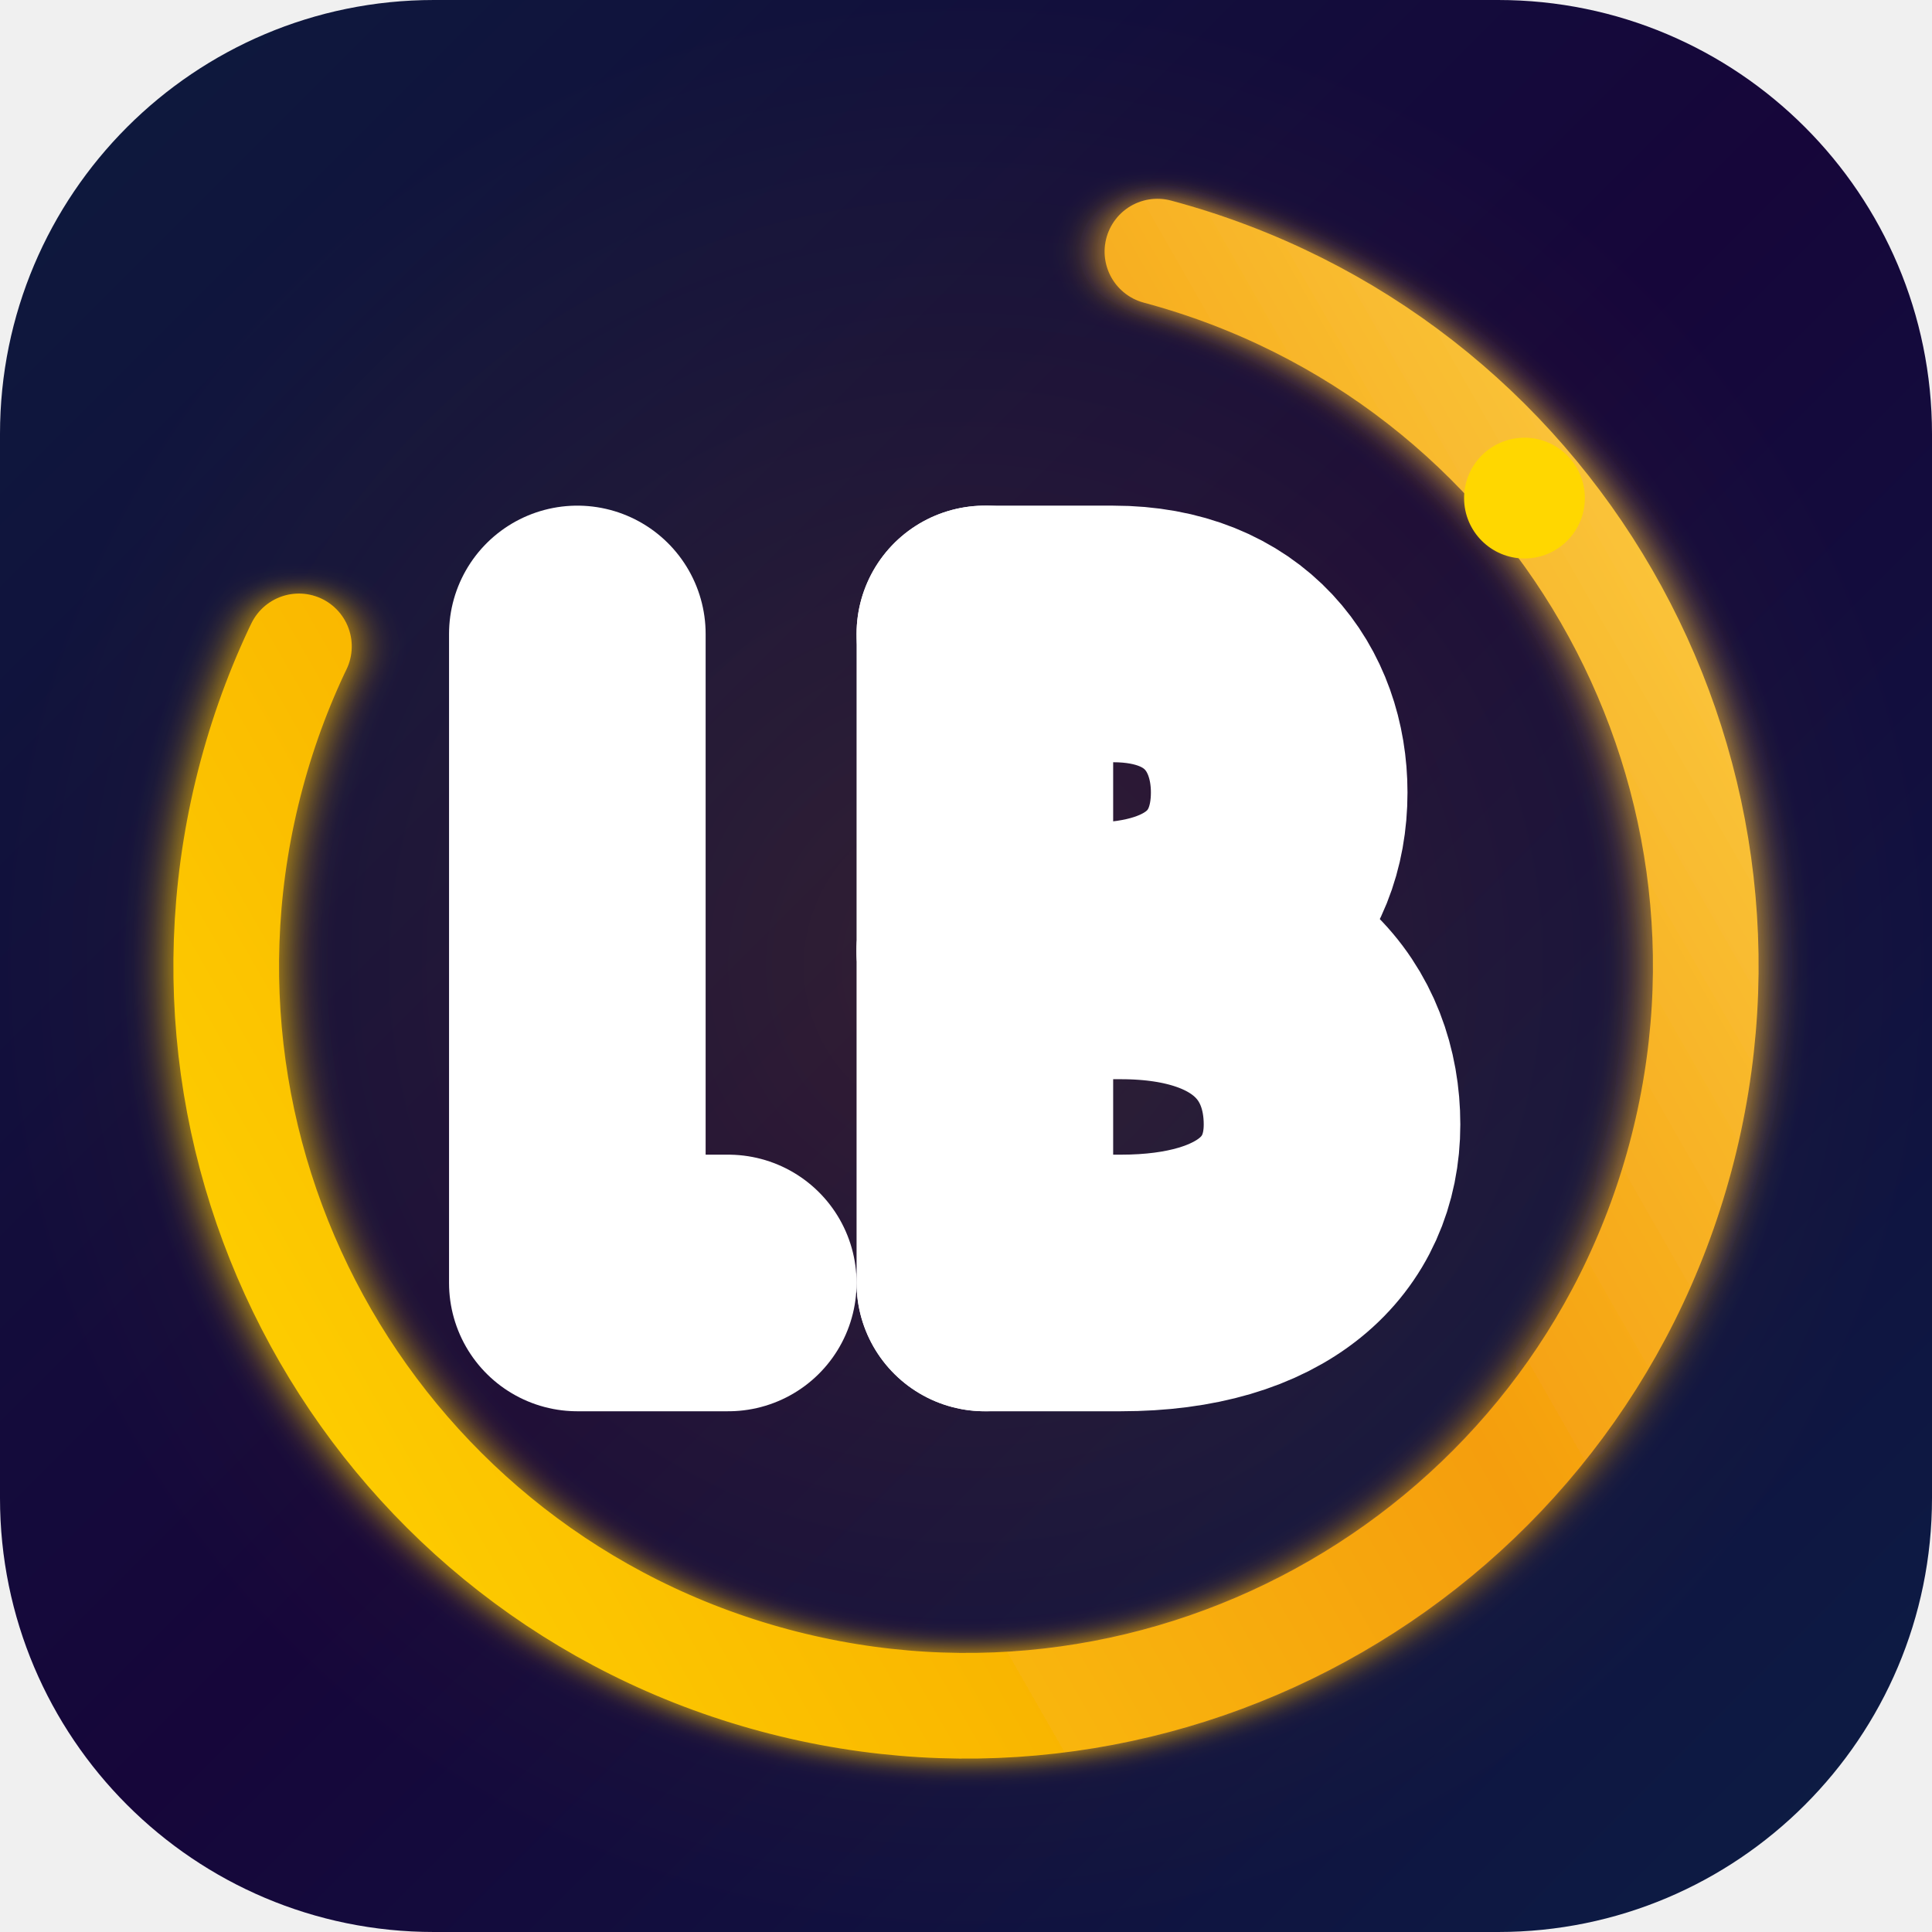
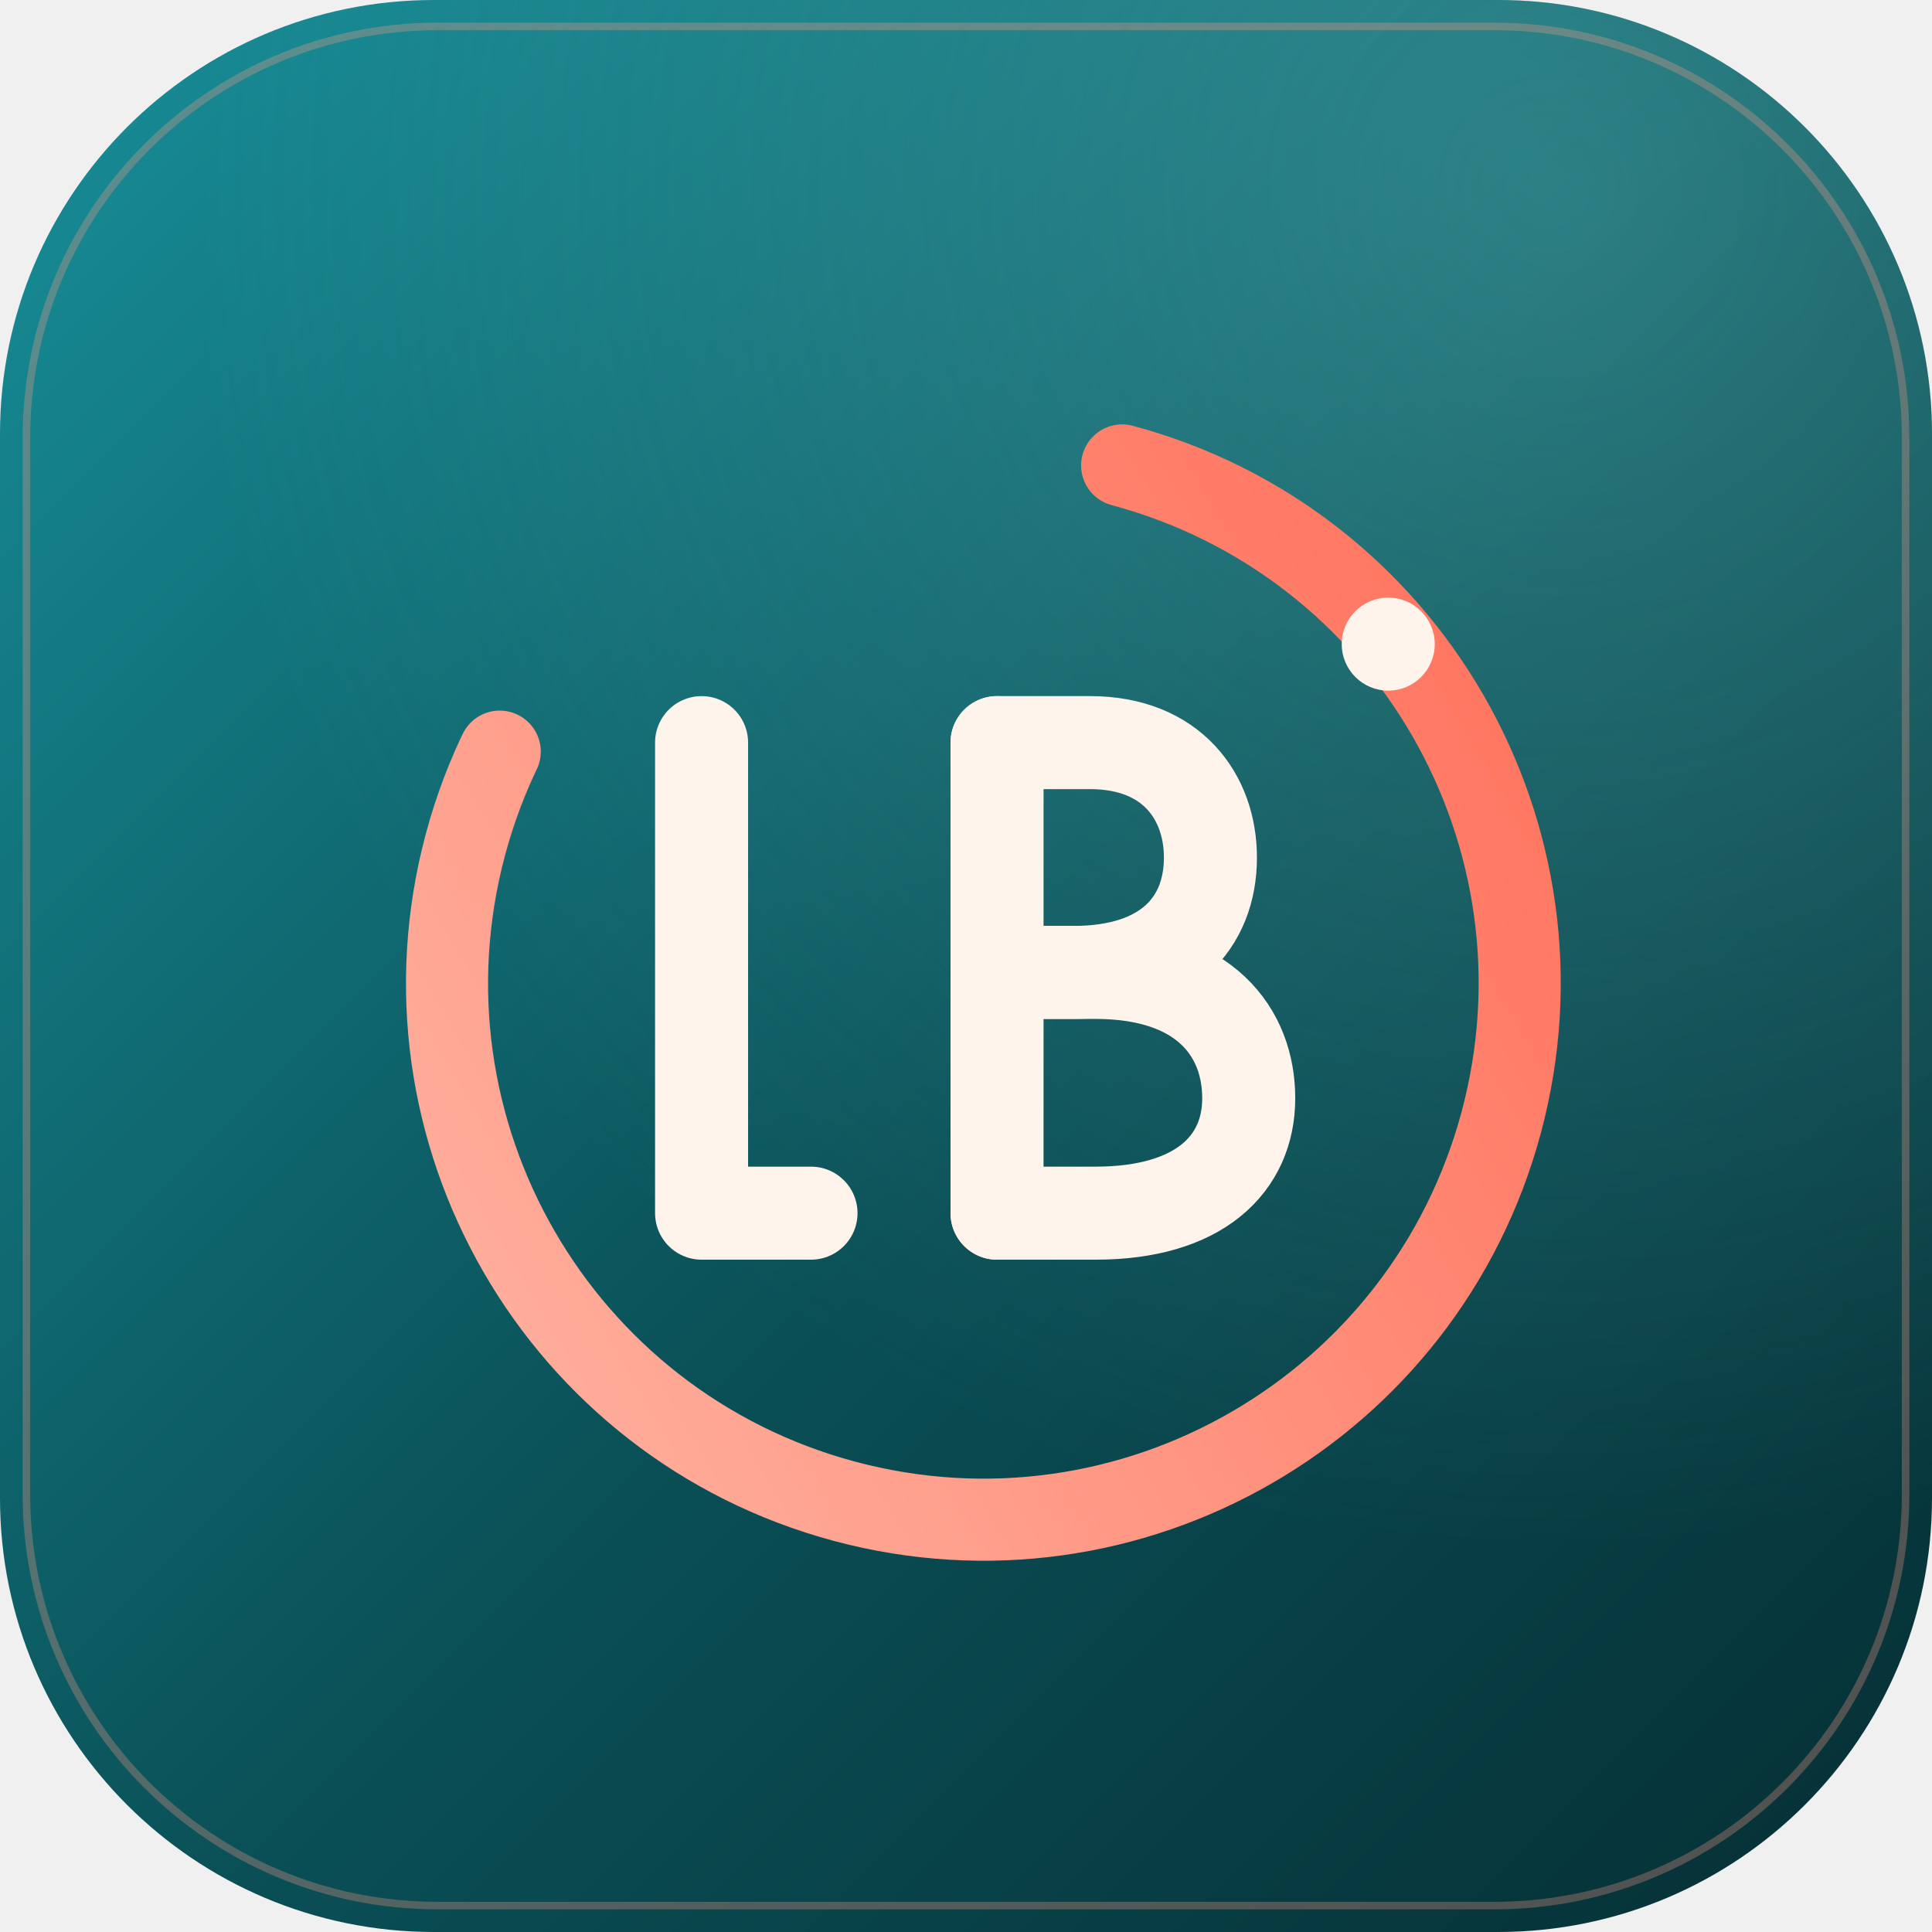
<svg xmlns="http://www.w3.org/2000/svg" viewBox="0 0 1024 1024" role="img" aria-label="Loopy Brains">
  <defs>
    <linearGradient id="bg" x1="0" y1="0" x2="1" y2="1">
-       <stop offset="0" stop-color="#0d1b3e" />
-       <stop offset=".5" stop-color="#16063a" />
-       <stop offset="1" stop-color="#0b1e45" />
+       <stop offset="0" stop-color="#18909a" />
+       <stop offset=".55" stop-color="#0a4f56" />
+       <stop offset="1" stop-color="#052e33" />
    </linearGradient>
-     <linearGradient id="ring" x1="0" y1="0" x2="1" y2="1">
-       <stop offset="0" stop-color="#ffd700" />
-       <stop offset=".6" stop-color="#f59e0b" />
-       <stop offset="1" stop-color="#fcd34d" />
-     </linearGradient>
-     <radialGradient id="glow" cx=".5" cy=".5" r=".5">
-       <stop offset="0" stop-color="#ffd700" stop-opacity=".12" />
-       <stop offset="1" stop-color="#ffd700" stop-opacity="0" />
+     <radialGradient id="glow" cx=".8" cy=".1" r=".7">
+       <stop offset="0" stop-color="#7fe3e0" stop-opacity=".28" />
+       <stop offset="1" stop-color="#7fe3e0" stop-opacity="0" />
    </radialGradient>
-     <filter id="ringGlow" x="-20%" y="-20%" width="140%" height="140%">
-       <feGaussianBlur stdDeviation="10" result="blur" />
-       <feMerge>
-         <feMergeNode in="blur" />
-         <feMergeNode in="SourceGraphic" />
-       </feMerge>
-     </filter>
  </defs>
  <rect width="1024" height="1024" rx="230" fill="url(#bg)" />
  <rect width="1024" height="1024" rx="230" fill="url(#glow)" />
-   <circle cx="512" cy="512" r="392" fill="none" stroke="url(#ring)" stroke-width="56" stroke-linecap="round" stroke-dasharray="1920 544" transform="rotate(-75 512 512)" filter="url(#ringGlow)" />
-   <circle cx="808" cy="264" r="32" fill="#ffd700" />
-   <g fill="none" stroke="#ffffff" stroke-width="68" stroke-linecap="round" stroke-linejoin="round" transform="translate(-82 0) scale(2)">
-     <path d="M194 168V340H234" />
-     <path d="M302 168V340" />
-     <path d="M302 168H336C366 168 380 188 380 210C380 234 364 252 330 252H302" />
-     <path d="M302 252H338C378 252 394 274 394 298C394 322 376 340 338 340H302" />
+   <rect x="14" y="14" width="996" height="996" rx="218" fill="none" stroke="#ff9a85" stroke-opacity=".3" stroke-width="4" />
+   <g transform="translate(150 150) scale(1.45)">
+     <defs>
+       <linearGradient id="lbRing" x1="0" y1="0" x2="1" y2="1">
+         <stop offset="0" stop-color="#ffb4a3" />
+         <stop offset="1" stop-color="#ff6f59" />
+       </linearGradient>
+     </defs>
+     <circle cx="256" cy="256" r="196" fill="none" stroke="url(#lbRing)" stroke-width="30" stroke-linecap="round" stroke-dasharray="960 272" transform="rotate(-75 256 256)" />
+     <circle cx="404" cy="132" r="17" fill="#fff4ec" />
+     <g fill="none" stroke="#fff4ec" stroke-width="34" stroke-linecap="round" stroke-linejoin="round" transform="translate(-41 0)">
+       <path d="M194 168V340H234" />
+       <path d="M302 168V340" />
+       <path d="M302 168H336C366 168 380 188 380 210C380 234 364 252 330 252H302" />
+       <path d="M302 252H338C378 252 394 274 394 298C394 322 376 340 338 340H302" />
+     </g>
  </g>
</svg>
